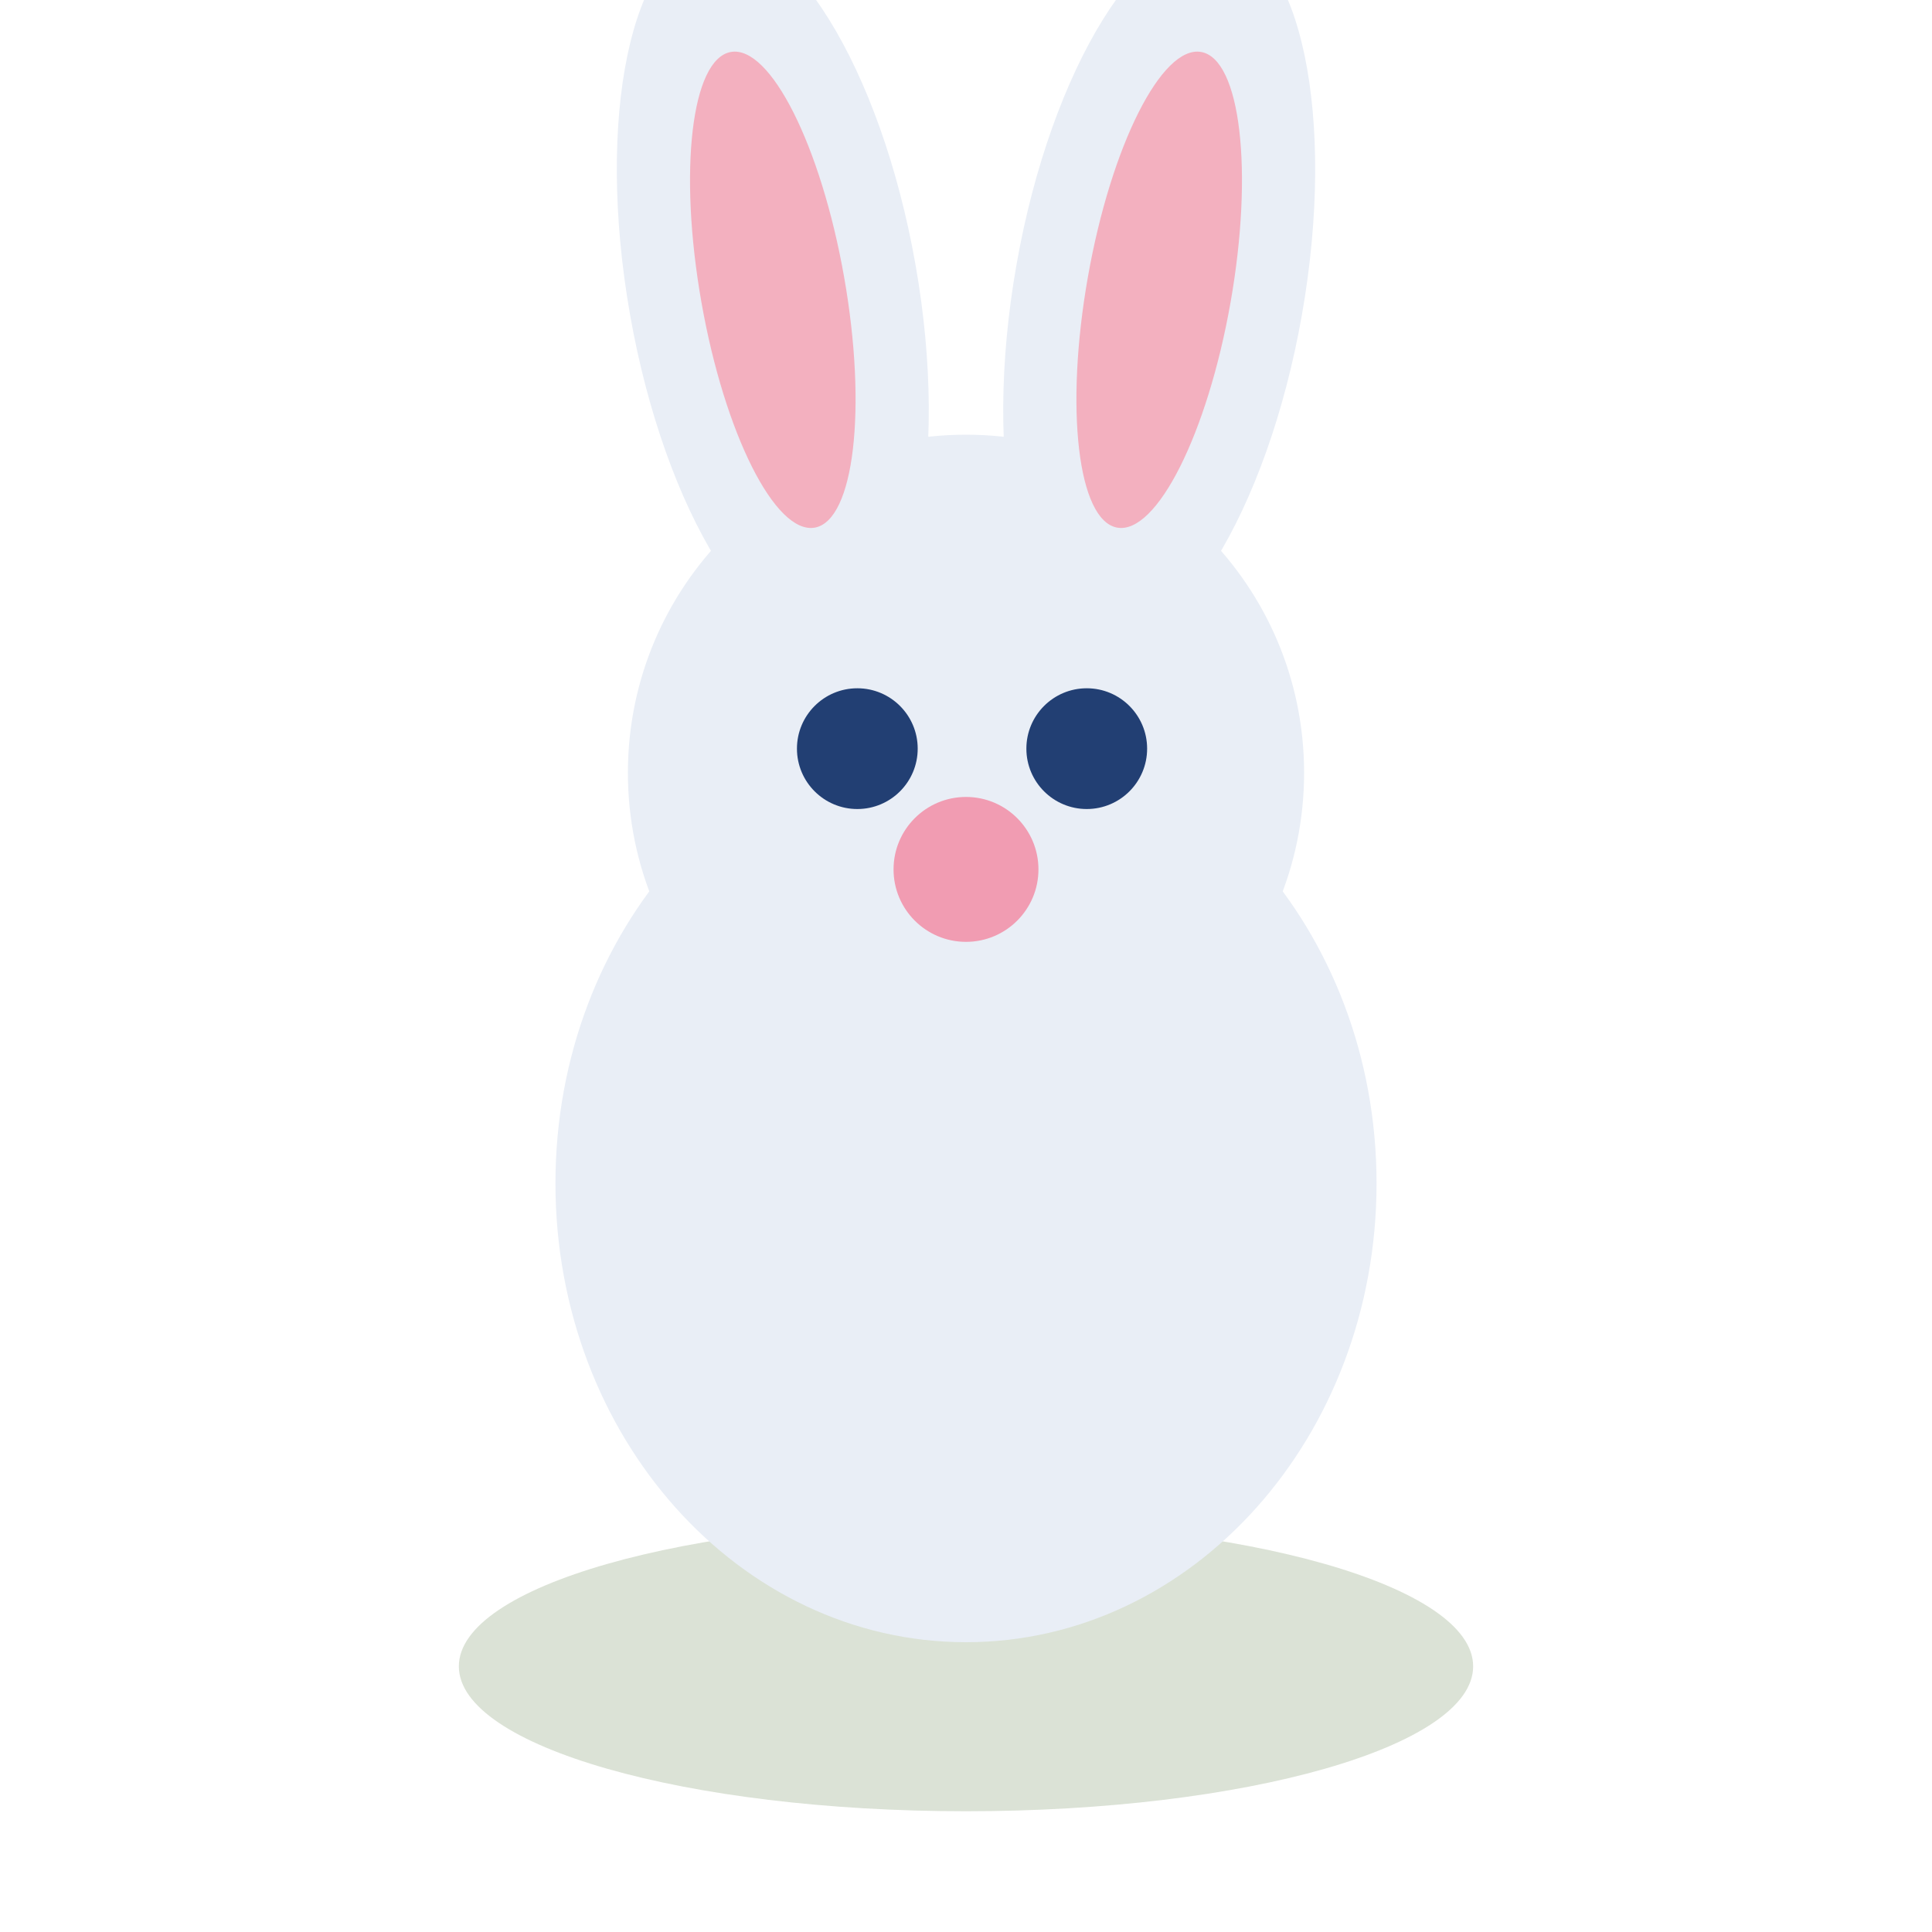
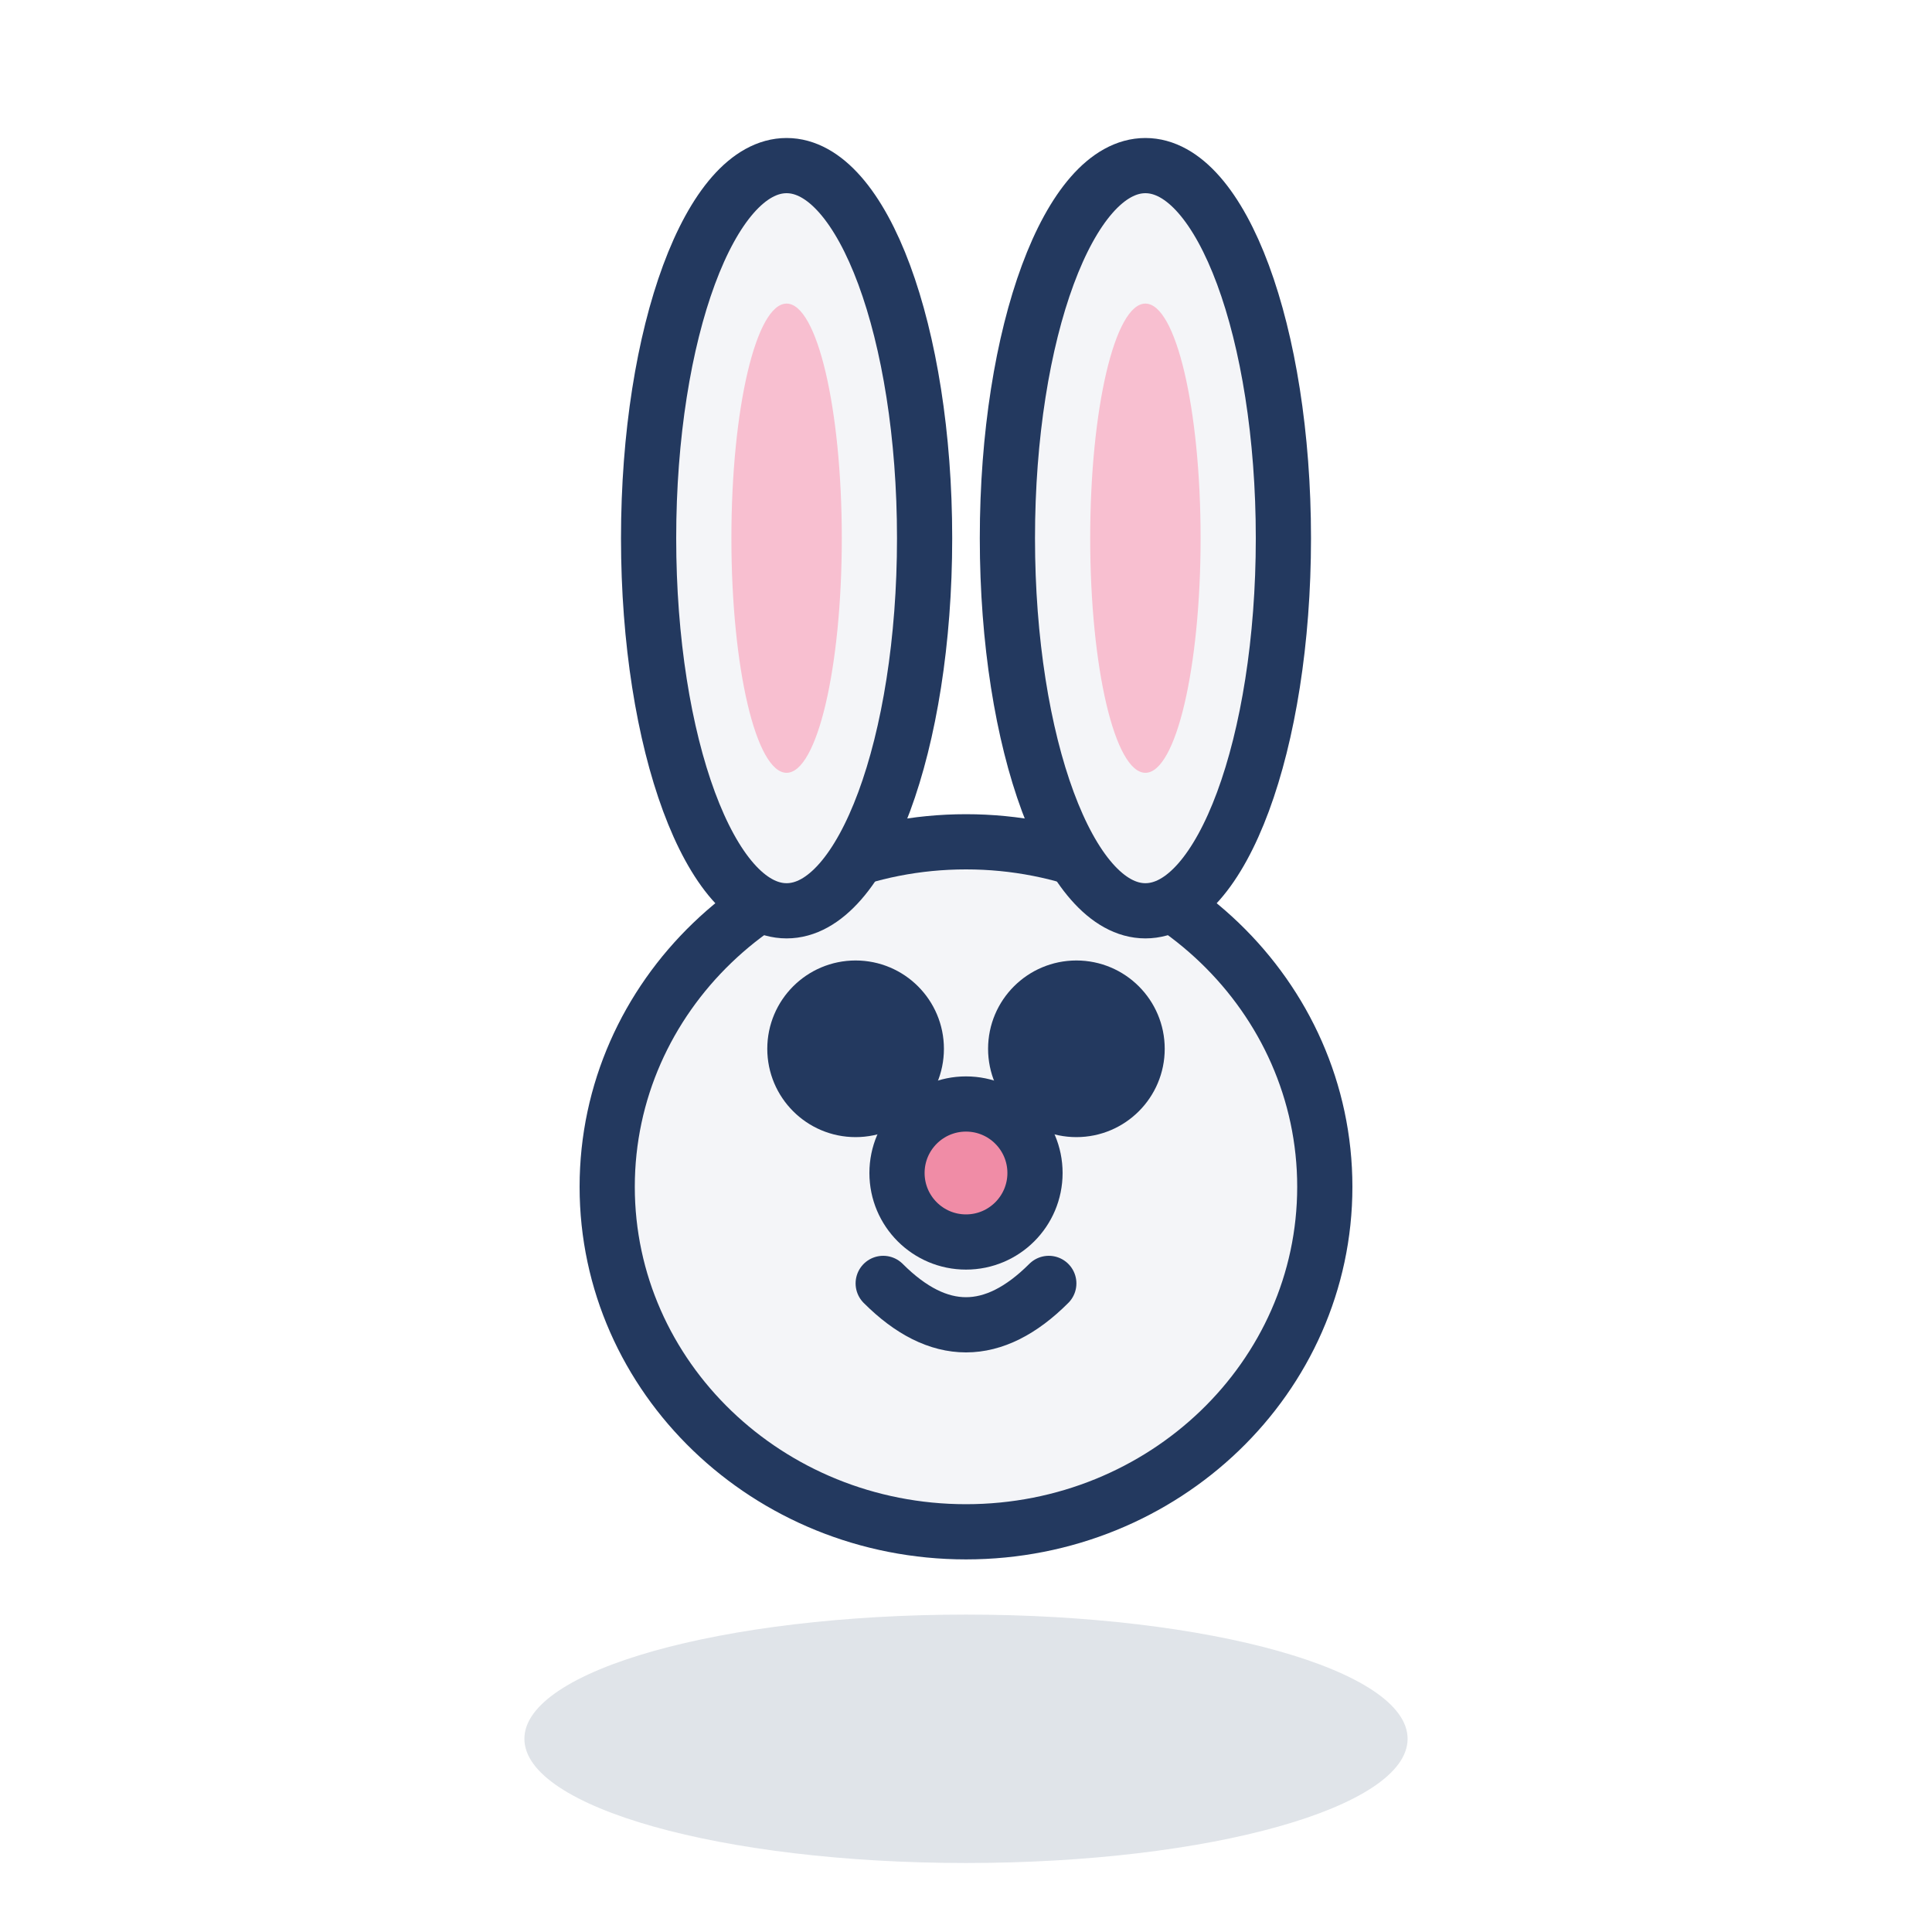
- <svg xmlns="http://www.w3.org/2000/svg" viewBox="0 0 160 160">
-   <ellipse cx="80" cy="138" rx="42" ry="12" fill="#5b7a43" opacity=".22" />
-   <ellipse cx="80" cy="98" rx="34" ry="38" fill="#e9eef6" />
-   <circle cx="80" cy="64" r="28" fill="#e9eef6" />
-   <ellipse cx="64" cy="24" rx="12" ry="30" fill="#e9eef6" transform="rotate(-10 64 24)" />
-   <ellipse cx="96" cy="24" rx="12" ry="30" fill="#e9eef6" transform="rotate(10 96 24)" />
-   <ellipse cx="64" cy="24" rx="6" ry="20" fill="#f3b0bf" transform="rotate(-10 64 24)" />
-   <ellipse cx="96" cy="24" rx="6" ry="20" fill="#f3b0bf" transform="rotate(10 96 24)" />
-   <circle cx="71" cy="62" r="5" fill="#223f73" />
-   <circle cx="90" cy="62" r="5" fill="#223f73" />
-   <circle cx="80" cy="72" r="6" fill="#f19cb2" />
+ <svg xmlns="http://www.w3.org/2000/svg" viewBox="0 0 140 140">
+   <ellipse cx="70" cy="126" rx="32" ry="9" fill="rgba(35,57,95,0.14)" />
+   <g stroke="#23395f" stroke-width="4" stroke-linecap="round" stroke-linejoin="round">
+     <ellipse cx="70" cy="86" rx="26" ry="25" fill="#f4f5f8" />
+     <ellipse cx="57" cy="39" rx="10" ry="27" fill="#f4f5f8" />
+     <ellipse cx="83" cy="39" rx="10" ry="27" fill="#f4f5f8" />
+     <ellipse cx="57" cy="39" rx="4" ry="17" fill="#f8bfd0" stroke="none" />
+     <ellipse cx="83" cy="39" rx="4" ry="17" fill="#f8bfd0" stroke="none" />
+     <circle cx="62" cy="76" r="4.4" fill="#23395f" />
+     <circle cx="78" cy="76" r="4.4" fill="#23395f" />
+     <circle cx="70" cy="85" r="5" fill="#f08ca6" />
+     <path d="M64 93c4 4 8 4 12 0" fill="none" />
+   </g>
</svg>
